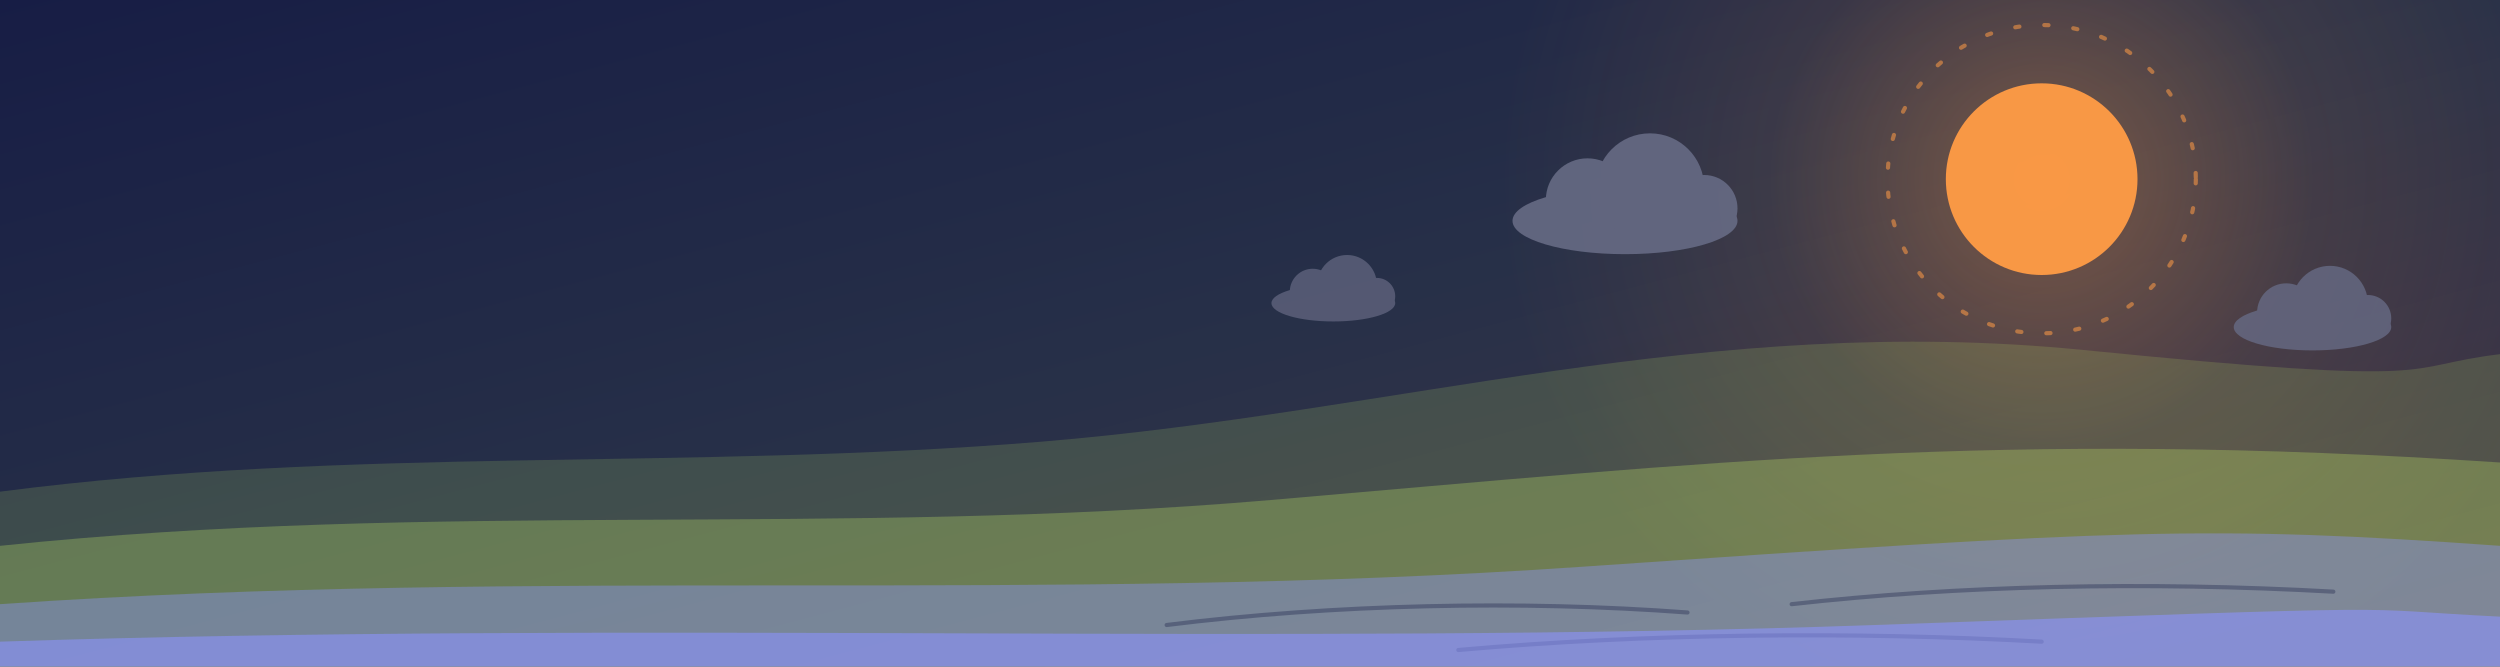
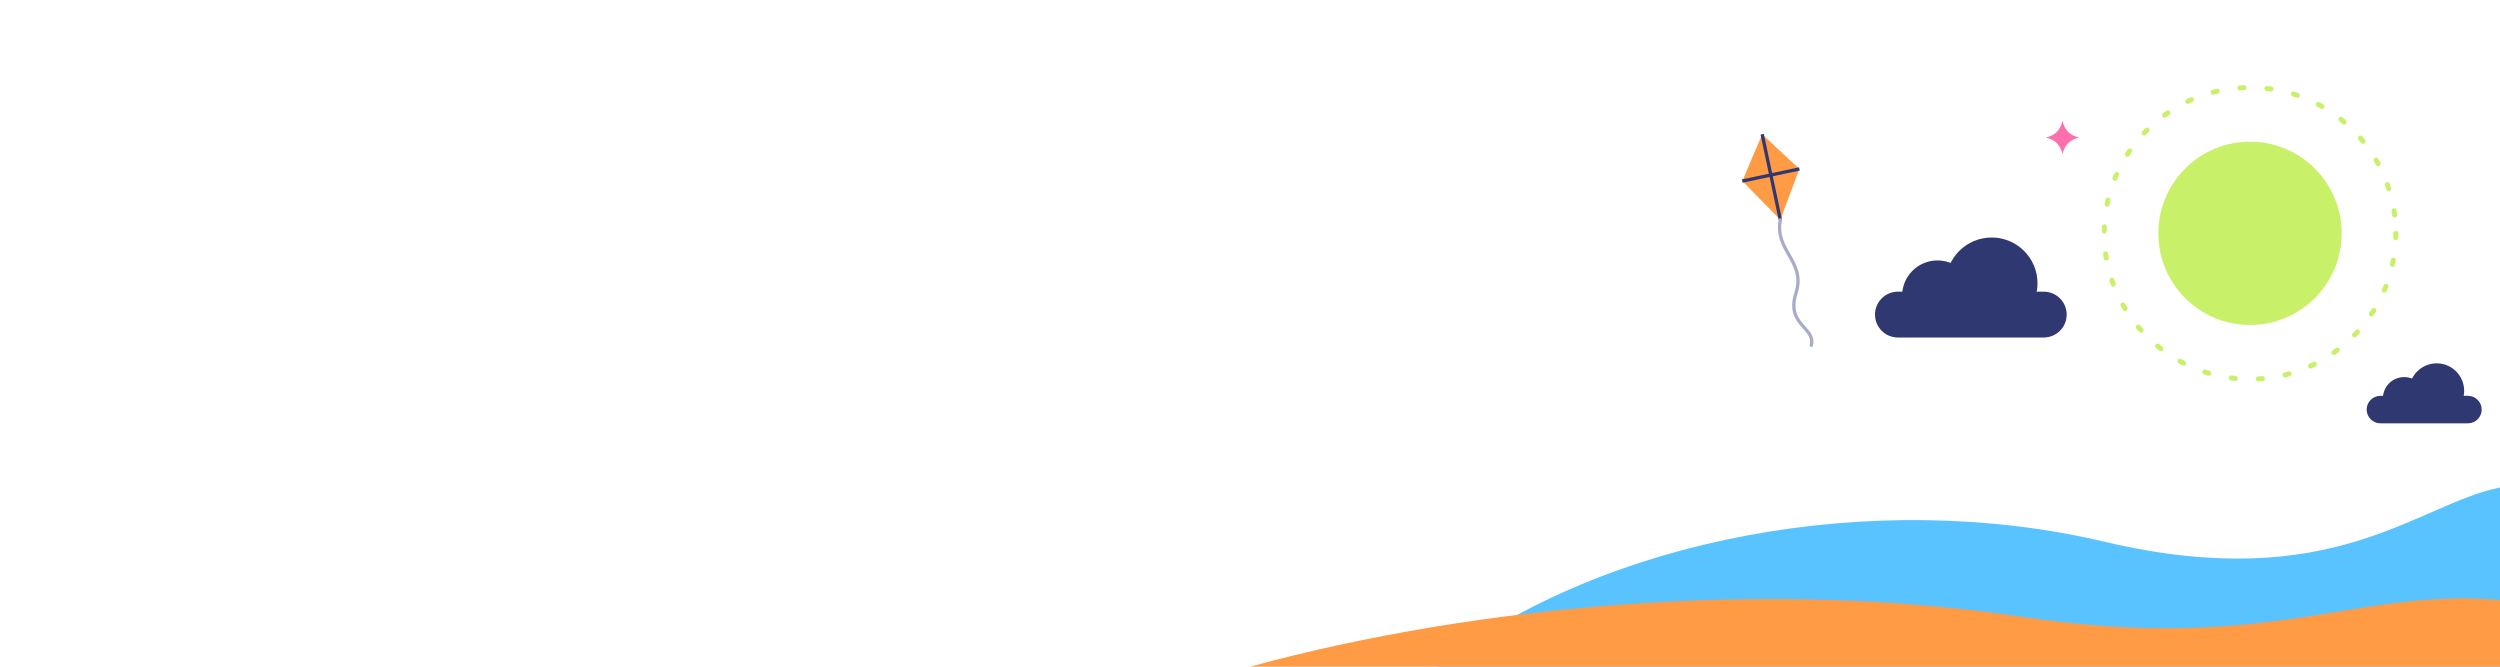
<svg xmlns="http://www.w3.org/2000/svg" viewBox="0 0 1200 320" width="1200" height="320" preserveAspectRatio="xMaxYMax slice" aria-hidden="true">
-   <defs>
-     <linearGradient id="gs-afternoon-dark-sky" x1="0" y1="0" x2="1" y2="1">
-       <stop offset="0" stop-color="#171D45" />
-       <stop offset="0.5" stop-color="#273048" />
-       <stop offset="1" stop-color="#453645" />
-     </linearGradient>
-     <radialGradient id="gs-afternoon-dark-glow" cx="980" cy="86" r="260" gradientUnits="userSpaceOnUse">
-       <stop offset="0" stop-color="#FF9B45" stop-opacity="0.38" />
-       <stop offset="0.5" stop-color="#FF9B45" stop-opacity="0.1" />
-       <stop offset="1" stop-color="#FF9B45" stop-opacity="0" />
-     </radialGradient>
-   </defs>
-   <rect width="1200" height="320" fill="url(#gs-afternoon-dark-sky)" />
-   <rect width="1200" height="320" fill="url(#gs-afternoon-dark-glow)" />
-   <circle cx="980" cy="86" r="74" fill="none" stroke="#FF9B45" stroke-width="2" stroke-dasharray="2 12" stroke-linecap="round" opacity=".55" />
-   <circle cx="980" cy="86" r="46" fill="#FF9B45" opacity=".95" />
-   <g transform="translate(780 96) scale(1)" fill="#666a84" opacity="0.9">
-     <ellipse cx="0" cy="10" rx="54" ry="16" />
-     <circle cx="-18" cy="0" r="20" />
-     <circle cx="12" cy="-6" r="26" />
-     <circle cx="38" cy="4" r="16" />
+   <g transform="translate(600 20)">
+     <circle cx="480" cy="92" r="70" fill="none" stroke="#C8F169" stroke-width="2.4" stroke-dasharray="2 11" stroke-linecap="round" />
+     <circle cx="480" cy="92" r="44" fill="#C8F169" />
+     <g transform="translate(340 120) scale(1)" fill="#2F3870">
+       <rect x="-40" y="0" width="92" height="22" rx="11" />
+       <circle cx="-10" cy="2" r="17" />
+       <circle cx="16" cy="-4" r="22" />
+     </g>
+     <g transform="translate(560 170) scale(0.6)" fill="#2F3870">
+       <rect x="-40" y="0" width="92" height="22" rx="11" />
+       <circle cx="-10" cy="2" r="17" />
+       <circle cx="16" cy="-4" r="22" />
+     </g>
+     <g transform="translate(250 64) rotate(-12)">
+       <path d="M0 -20L14 0L0 22L-14 0Z" fill="#FF9B45" />
+       <path d="M0 -20V22M-14 0H14" fill="none" stroke="#2F3870" stroke-width="1.6" />
+       <path d="M0 22c-6 14 8 22 0 36s6 18 2 26" fill="none" stroke="#A9ACC8" stroke-width="1.6" stroke-linecap="round" />
+     </g>
+     <path d="M90 300C170 238 300 214 410 240S560 222 600 214V300Z" fill="#59C3FF" />
+     <path d="M0 300C110 270 250 258 370 276S530 262 600 268V300Z" fill="#FF9B45" />
+     <path transform="translate(390 46)" d="M0 -8Q1.44 -1.44 8 0Q1.44 1.44 0 8Q-1.44 1.44 -8 0Q-1.44 -1.44 0 -8Z" fill="#FF6FAE" />
  </g>
-   <g transform="translate(1110 150) scale(0.7)" fill="#666a84" opacity="0.8">
-     <ellipse cx="0" cy="10" rx="54" ry="16" />
-     <circle cx="-18" cy="0" r="20" />
-     <circle cx="12" cy="-6" r="26" />
-     <circle cx="38" cy="4" r="16" />
-   </g>
-   <g transform="translate(640 140) scale(0.55)" fill="#666a84" opacity="0.7">
-     <ellipse cx="0" cy="10" rx="54" ry="16" />
-     <circle cx="-18" cy="0" r="20" />
-     <circle cx="12" cy="-6" r="26" />
-     <circle cx="38" cy="4" r="16" />
-   </g>
-   <path d="M0 236C170 214 330 226 500 212S820 150 1000 168 1150 176 1200 170V320H0Z" fill="#C8F169" opacity="0.16" />
-   <path d="M0 262C210 240 400 258 610 240S960 206 1200 222V320H0Z" fill="#C8F169" opacity="0.28" />
-   <path d="M0 290C260 272 500 290 760 272S1060 252 1200 262V320H0Z" fill="#8C93FF" opacity="0.4" />
-   <g fill="none" stroke="#171D45" stroke-width="2" stroke-linecap="round" opacity="0.35">
-     <path d="M560 300c80-10 170-12 250-6" />
-     <path d="M860 290c80-9 170-11 260-6" />
-     <path d="M700 312c90-8 190-9 280-4" />
-   </g>
-   <path d="M0 308C300 298 620 310 900 300S1120 292 1200 296V320H0Z" fill="#8C93FF" opacity="0.58" />
</svg>
